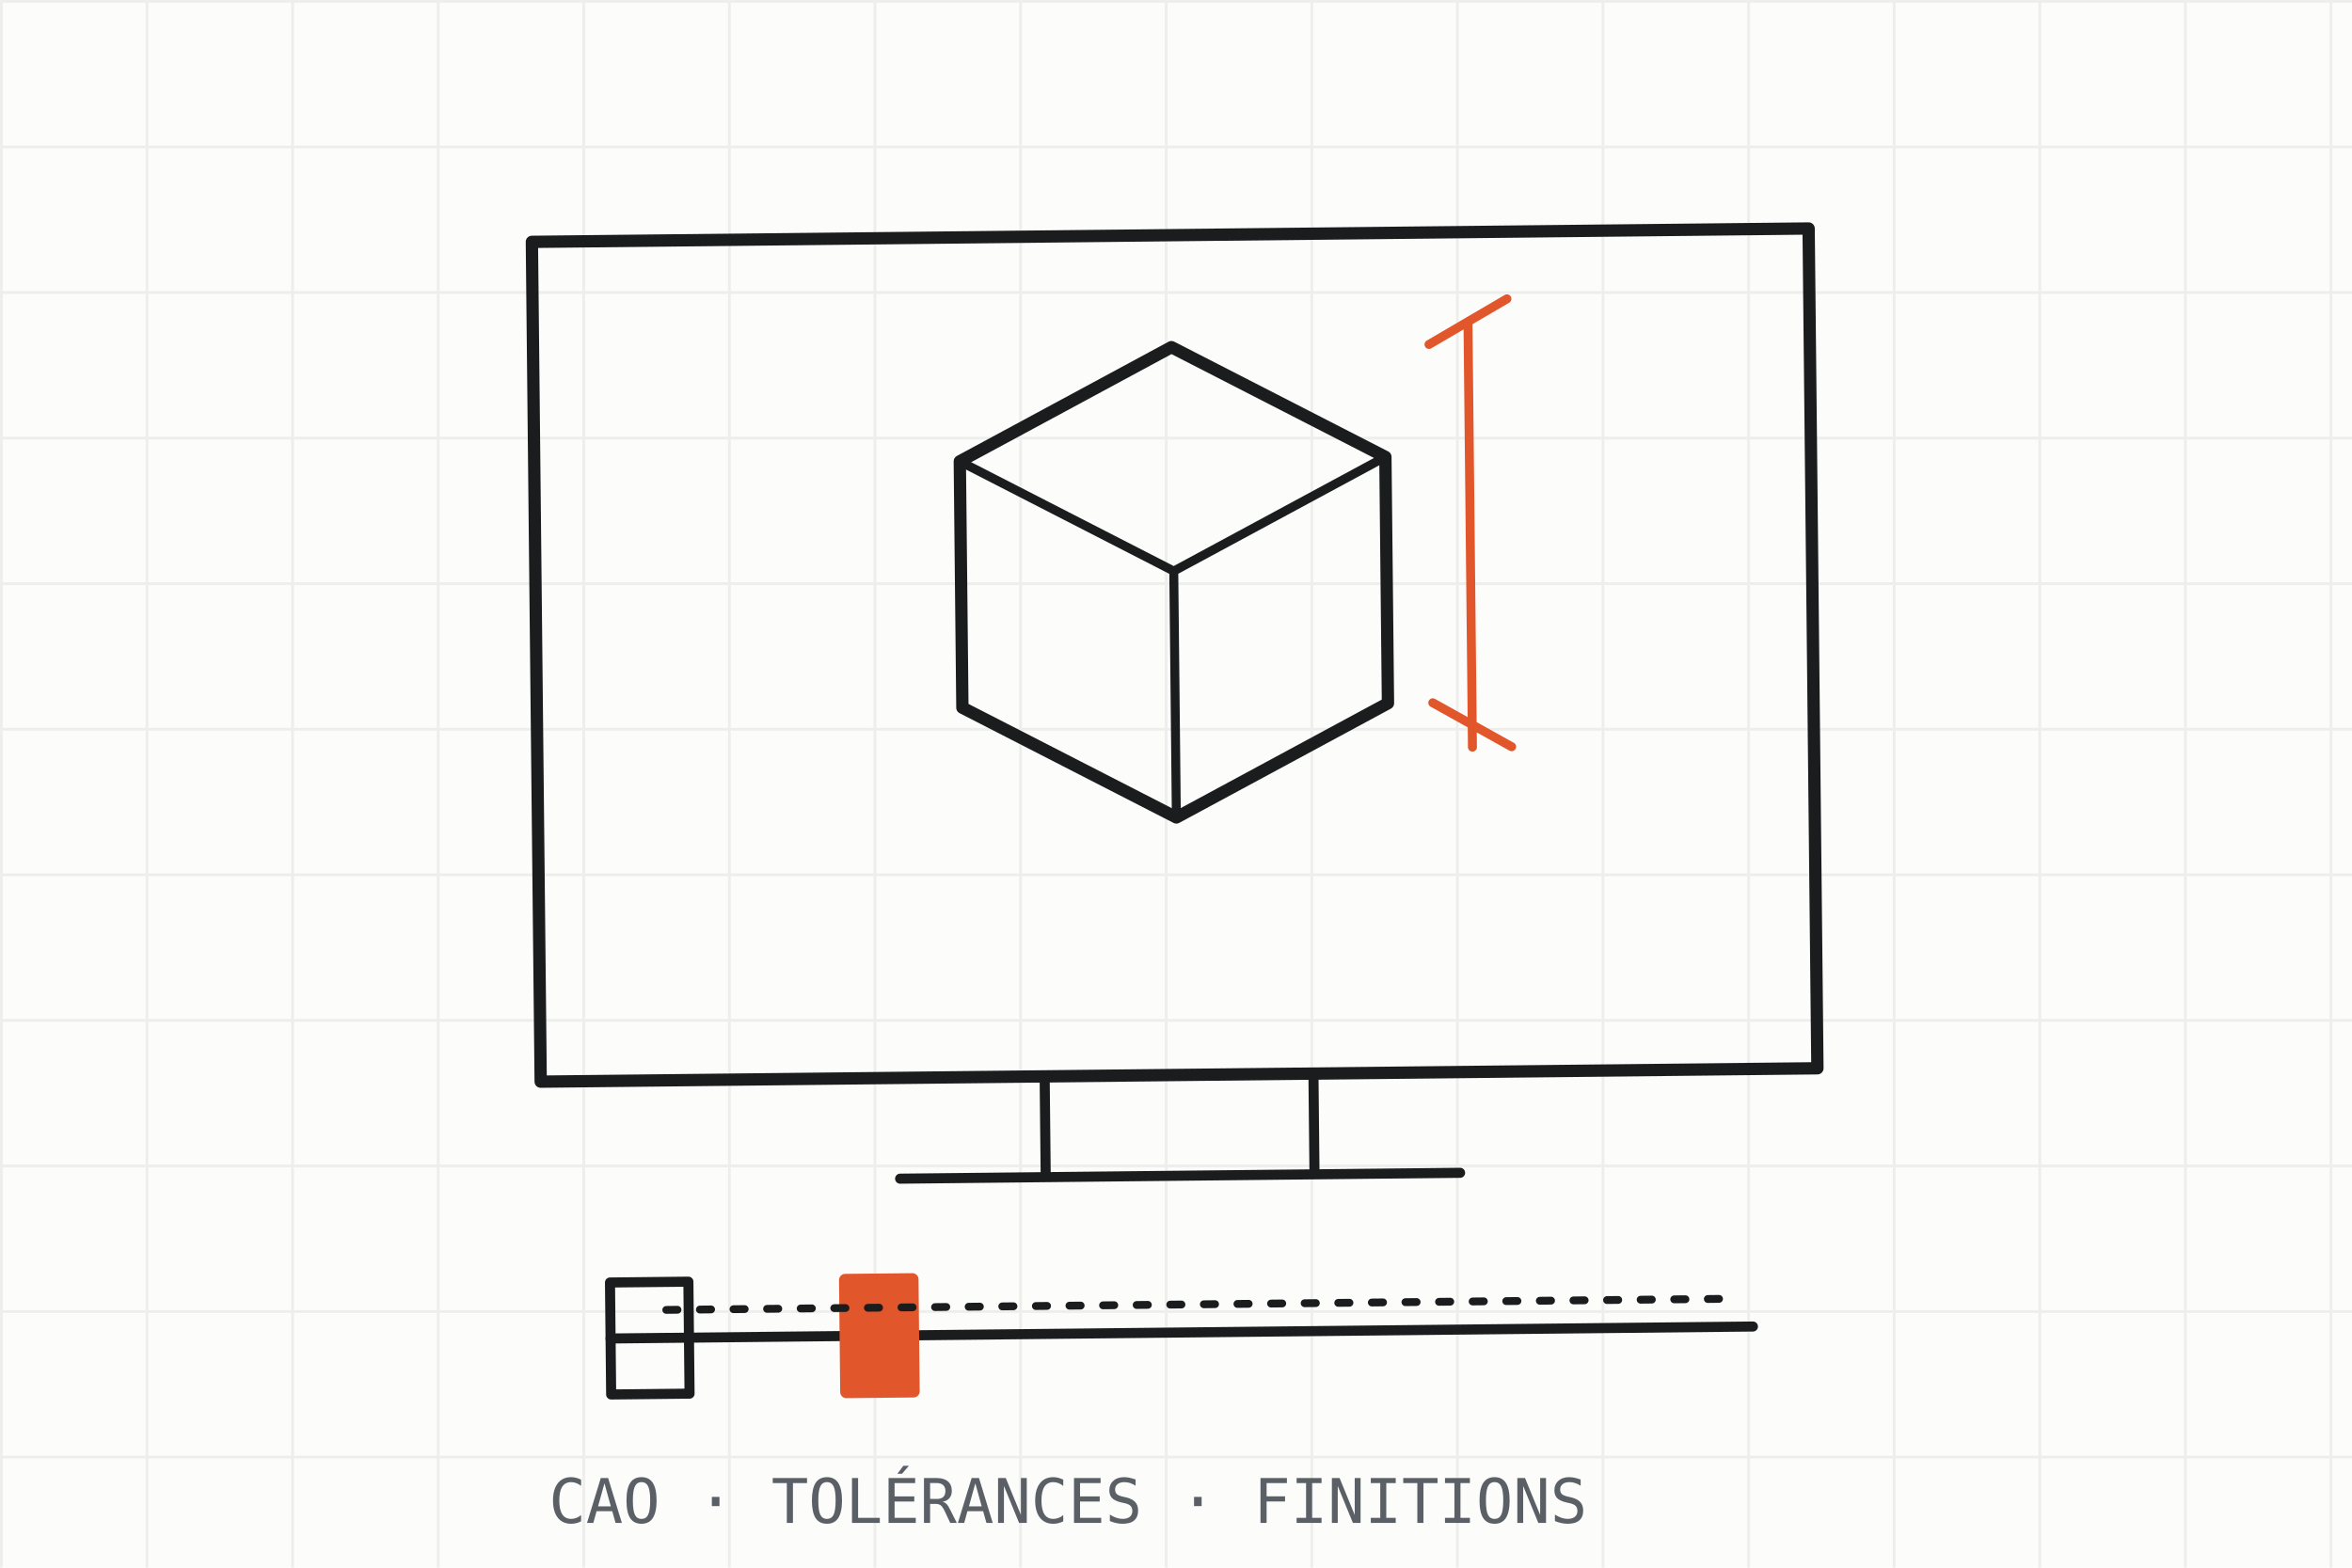
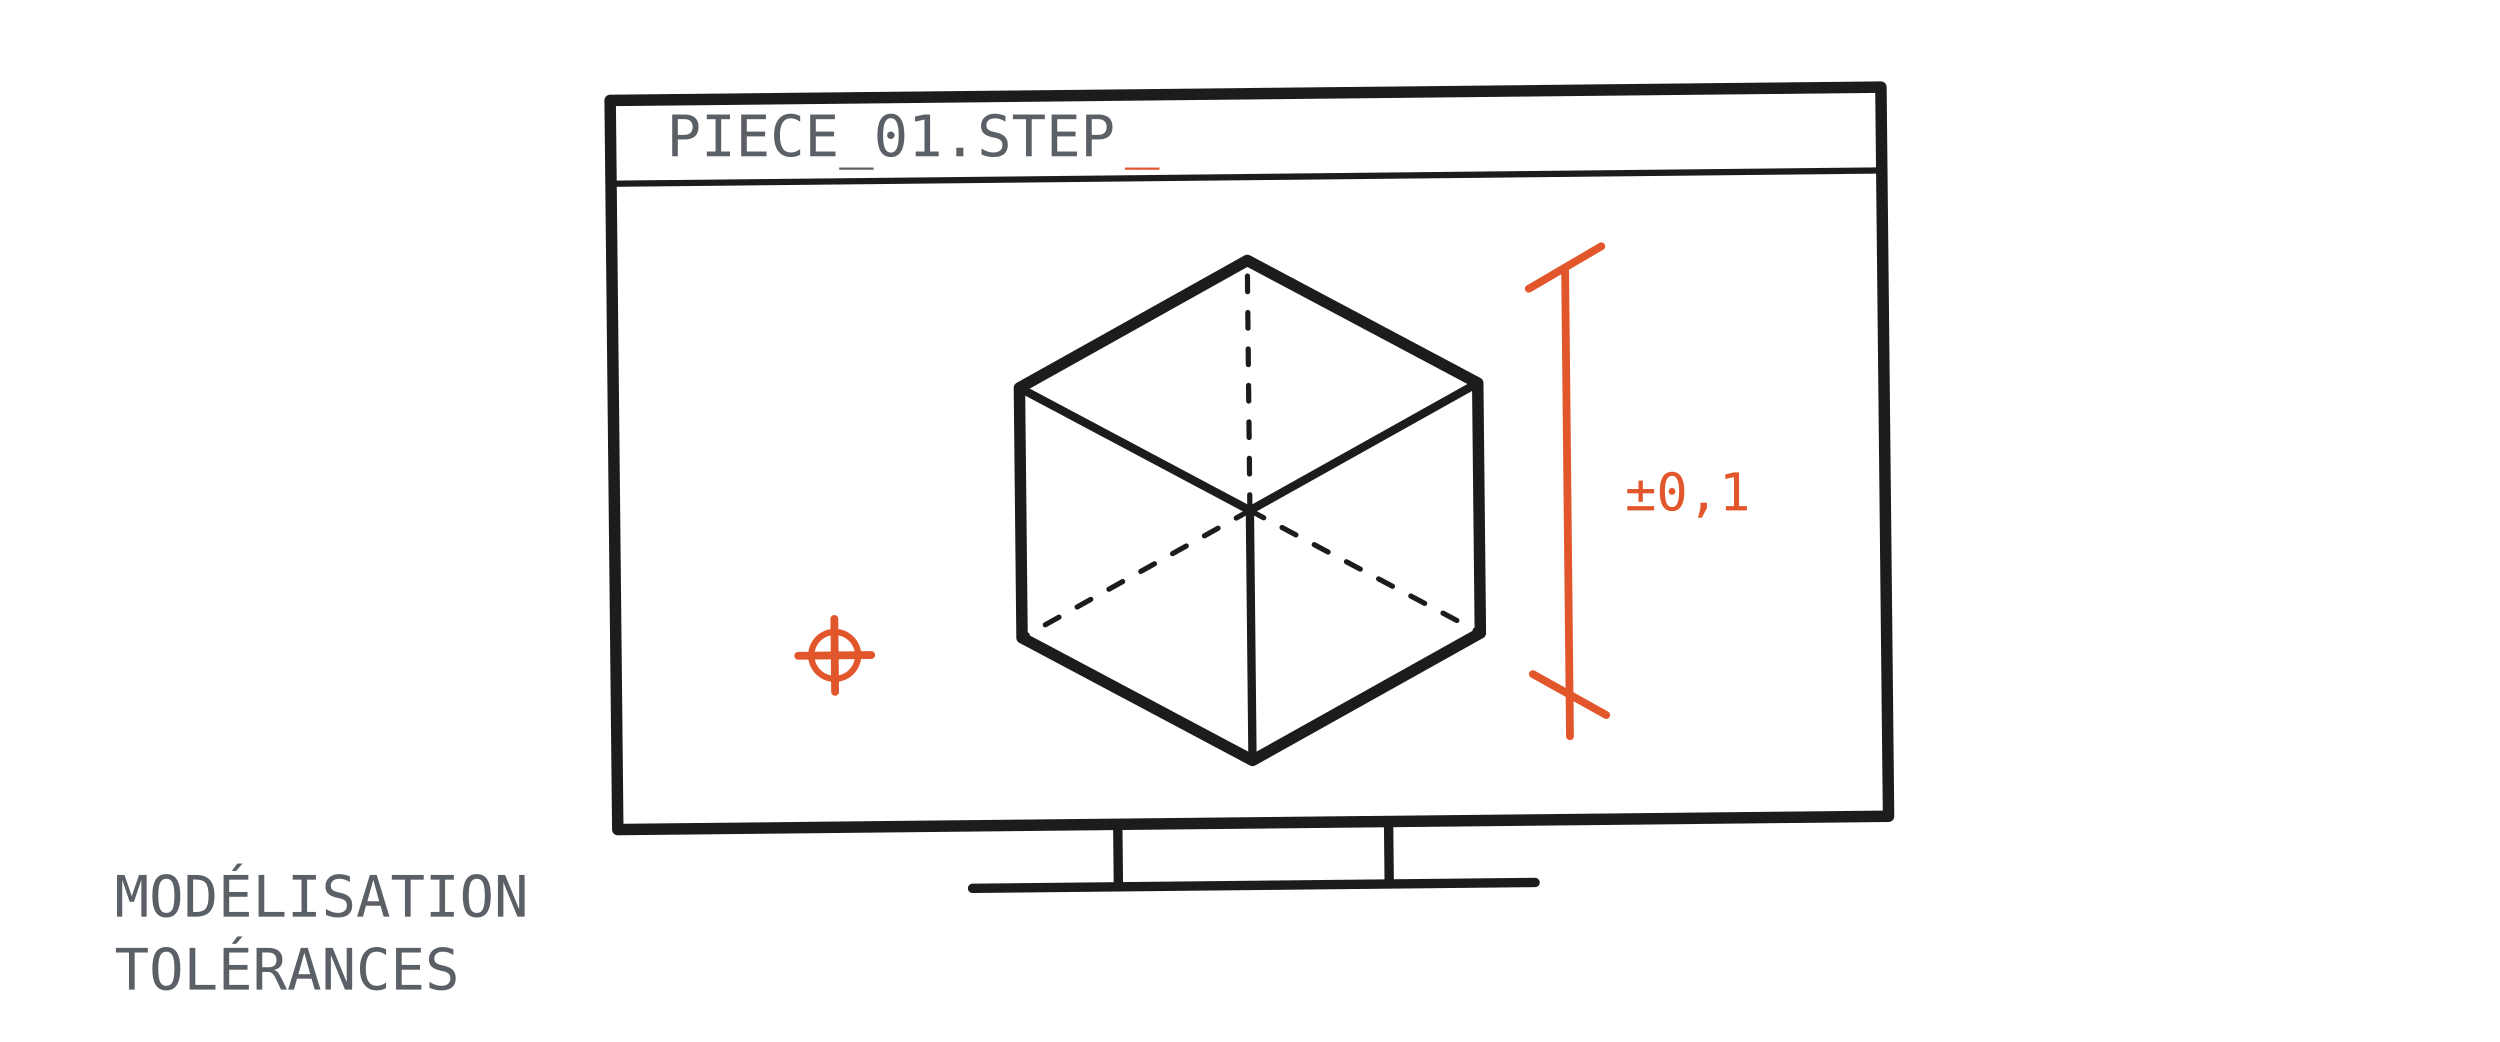
- <svg xmlns="http://www.w3.org/2000/svg" viewBox="0 0 420 280" role="img" aria-label="Croquis technique d'un écran de CAO et d'un pied à coulisse">
-   <defs>
-     <pattern id="g" width="26" height="26" patternUnits="userSpaceOnUse">
-       <path d="M26 0H0V26" fill="none" stroke="#1b1c1e" stroke-opacity=".06" />
-     </pattern>
-   </defs>
-   <rect width="420" height="280" fill="#fcfcfb" />
-   <rect width="420" height="280" fill="url(#g)" />
-   <g fill="none" stroke="#1b1c1e" stroke-width="2.2" stroke-linecap="round" stroke-linejoin="round" transform="rotate(-.6 210 140)">
-     <rect x="96" y="42" width="228" height="150" />
-     <path d="M186 192v18M234 192v18M160 210h100" stroke-width="1.8" />
-     <path d="M172 82l38-20 38 20v44l-38 20-38-20z" />
-     <path d="M172 82l38 20 38-20M210 102v44" stroke-width="1.6" />
-     <path d="M210 102l-38-20M248 126l-38 20" stroke-width="1" stroke-dasharray="3 4" />
-     <path d="M256 62l14-8M256 126l14 8M263 58v76" stroke="#e2562b" stroke-width="1.6" />
-     <path d="M108 238h204" stroke-width="1.8" />
-     <rect x="108" y="228" width="14" height="20" stroke-width="1.8" />
-     <rect x="150" y="228" width="12" height="20" fill="#e2562b" stroke="#e2562b" />
-     <path d="M118 233h190" stroke-width="1.4" stroke-dasharray="2 4" />
+ <svg xmlns="http://www.w3.org/2000/svg" viewBox="0 0 480 200" role="img" aria-label="Schéma animé d'un écran de CAO : la pièce filaire se trace, les cotes et la tolérance apparaissent">
+   <style>
+     /* Cycle de 9 s : les arêtes se tracent, la cote et la tolérance
+        s'affichent, le curseur valide, puis on reprend le tracé. */
+     .edge { stroke-dasharray: 460; stroke-dashoffset: 0; animation: jdDraw 9s ease-in-out infinite; }
+     .e2 { animation-delay: -8.65s; }
+     .e3 { animation-delay: -8.3s; }
+     .model { animation: jdFade 9s linear infinite; }
+     .pop { animation: jdPop 9s ease-out infinite; }
+     .pop2 { animation-delay: -8.5s; }
+     .cursor { animation: jdMove 9s cubic-bezier(.5,0,.2,1) infinite; }
+     .caret { animation: jdBlink 1s steps(1, end) infinite; }
+     @keyframes jdDraw  { 0% { stroke-dashoffset: 460; } 26%, 100% { stroke-dashoffset: 0; } }
+     @keyframes jdFade  { 0%, 88% { opacity: 1; } 97%, 100% { opacity: 0; } }
+     @keyframes jdPop   { 0%, 32% { opacity: 0; } 40%, 88% { opacity: 1; } 96%, 100% { opacity: 0; } }
+     @keyframes jdMove  { 0%, 20% { transform: translate(0, 0); } 42%, 56% { transform: translate(62px, -34px); } 78%, 100% { transform: translate(34px, 12px); } }
+     @keyframes jdBlink { 0%, 50% { opacity: 1; } 50.01%, 100% { opacity: 0; } }
+     @media (prefers-reduced-motion: reduce) {
+       .edge, .model, .pop, .cursor, .caret { animation: none; opacity: 1; }
+     }
+   </style>
+   <g fill="none" stroke="#1b1c1e" stroke-width="2.2" stroke-linecap="round" stroke-linejoin="round" transform="rotate(-.6 240 100)">
+     <rect x="118" y="18" width="244" height="140" />
+     <path d="M214 158v12M266 158v12M186 170h108" stroke-width="1.8" />
+     <path d="M118 34h244" stroke-width="1.2" />
+     <g class="model">
+       <path class="edge" d="M196 74l44-24 44 24v48l-44 24-44-24z" />
+       <path class="edge e2" d="M196 74l44 24 44-24" stroke-width="1.6" />
+       <path class="edge e3" d="M240 98v48" stroke-width="1.6" />
+       <path class="pop" d="M240 98V50M240 98l-44 24M240 98l44 24" stroke-width="1" stroke-dasharray="3 4" />
+     </g>
+     <g class="pop" stroke="#e2562b" stroke-width="1.5">
+       <path d="M294 56l14-8M294 130l14 8M301 52v90" />
+     </g>
+     <g class="cursor" stroke-width="1.5">
+       <path d="M160 118v14M153 125h14" stroke="#e2562b" />
+       <circle cx="160" cy="125" r="4.5" stroke="#e2562b" stroke-width="1.2" />
+     </g>
  </g>
-   <text x="98" y="272" font-family="'Space Mono',monospace" font-size="11" fill="#5b6066">CAO · TOLÉRANCES · FINITIONS</text>
+   <g font-family="'Space Mono',ui-monospace,monospace" font-size="11">
+     <text x="128" y="30" fill="#5b6066">PIECE_01.STEP</text>
+     <text class="caret" x="216" y="30" fill="#e2562b">_</text>
+     <text class="pop pop2" x="312" y="98" font-size="10" fill="#e2562b">±0,1</text>
+     <text x="22" y="176" fill="#5b6066">MODÉLISATION</text>
+     <text x="22" y="190" fill="#5b6066">TOLÉRANCES</text>
+   </g>
</svg>
